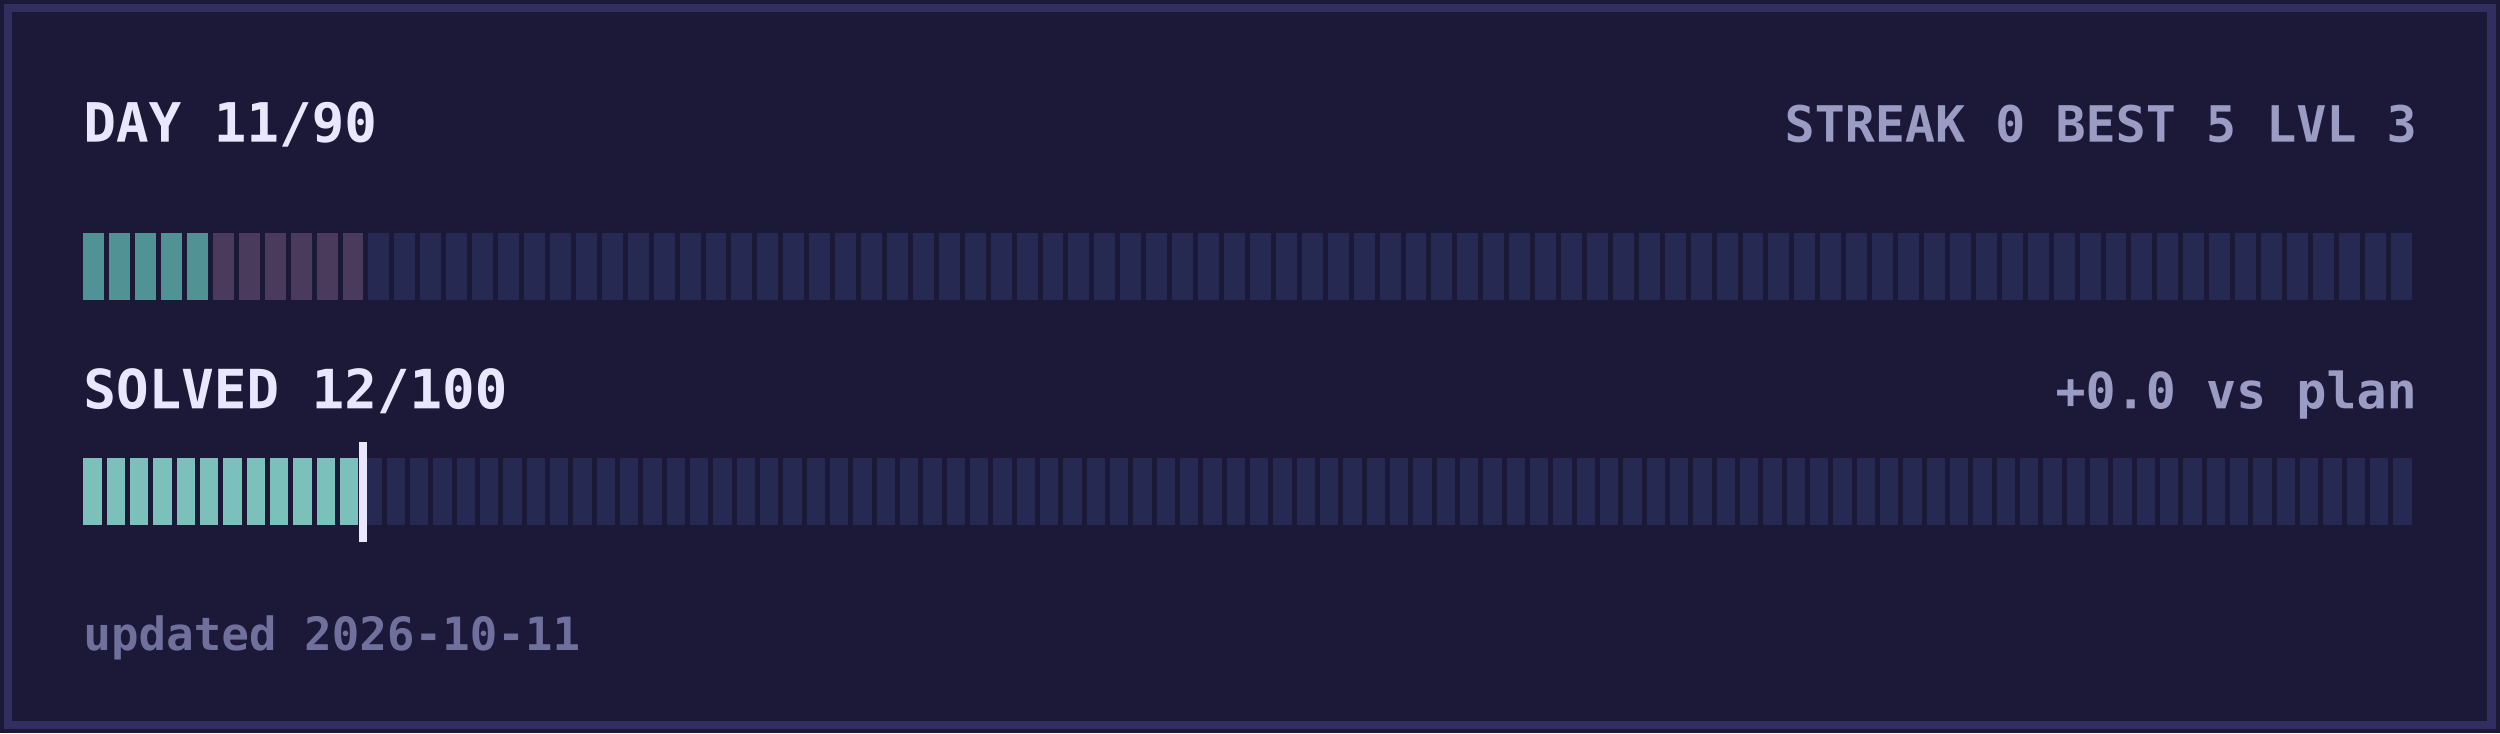
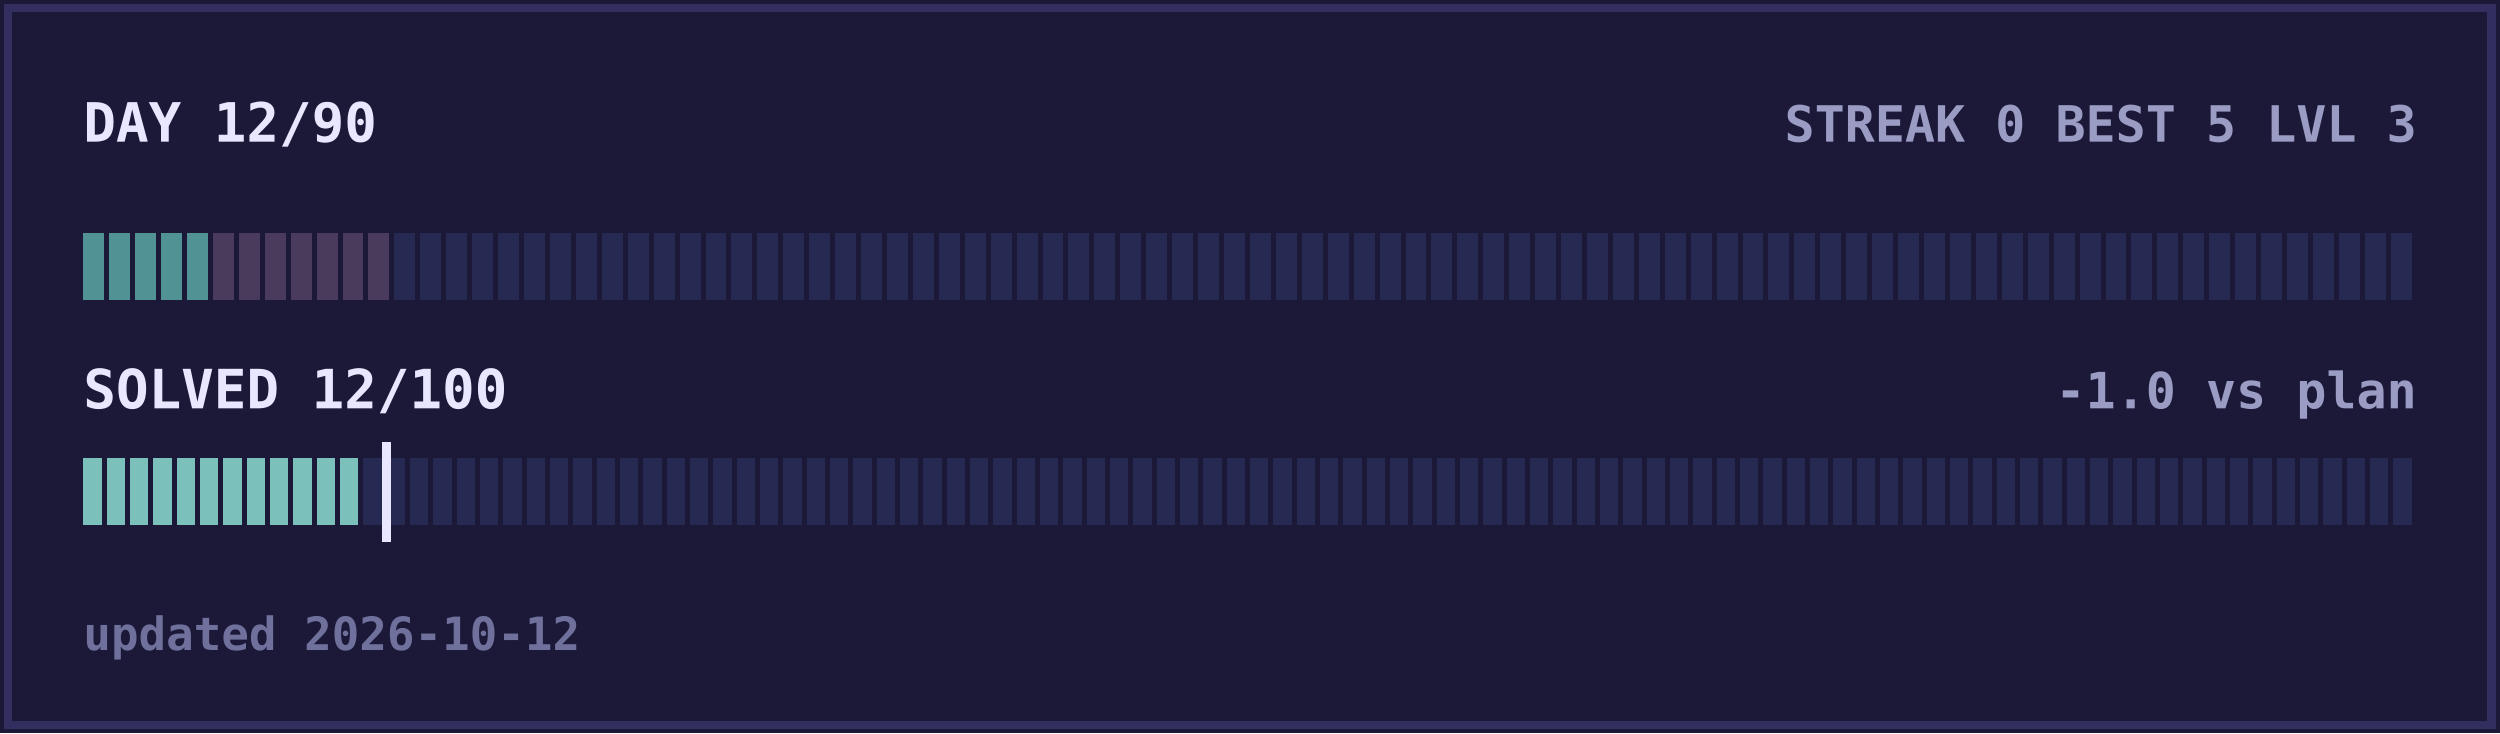
<svg xmlns="http://www.w3.org/2000/svg" width="600" height="176" viewBox="0 0 600 176" shape-rendering="crispEdges">
  <rect width="600" height="176" fill="#1b1838" />
  <rect x="2" y="2" width="596" height="172" fill="none" stroke="#322f60" stroke-width="2" />
-   <text x="20" y="34" fill="#e9e7ff" font-size="13" text-anchor="start" font-family="ui-monospace,Menlo,Consolas,monospace" font-weight="bold">DAY 11/90</text>
+   <text x="20" y="34" fill="#e9e7ff" font-size="13" text-anchor="start" font-family="ui-monospace,Menlo,Consolas,monospace" font-weight="bold">DAY 12/90</text>
  <text x="580" y="34" fill="#9a9cc4" font-size="12" text-anchor="end" font-family="ui-monospace,Menlo,Consolas,monospace" font-weight="bold">STREAK 0  BEST 5  LVL 3</text>
  <rect x="20.00" y="56" width="5.02" height="16" fill="#519294" />
  <rect x="26.22" y="56" width="5.02" height="16" fill="#519294" />
  <rect x="32.44" y="56" width="5.02" height="16" fill="#519294" />
  <rect x="38.67" y="56" width="5.02" height="16" fill="#519294" />
  <rect x="44.89" y="56" width="5.02" height="16" fill="#519294" />
  <rect x="51.11" y="56" width="5.02" height="16" fill="#4a3a5c" />
  <rect x="57.33" y="56" width="5.02" height="16" fill="#4a3a5c" />
  <rect x="63.56" y="56" width="5.02" height="16" fill="#4a3a5c" />
  <rect x="69.78" y="56" width="5.02" height="16" fill="#4a3a5c" />
  <rect x="76.00" y="56" width="5.02" height="16" fill="#4a3a5c" />
  <rect x="82.22" y="56" width="5.02" height="16" fill="#4a3a5c" />
-   <rect x="88.44" y="56" width="5.02" height="16" fill="#262a52" />
+   <rect x="88.44" y="56" width="5.02" height="16" fill="#4a3a5c" />
  <rect x="94.67" y="56" width="5.02" height="16" fill="#262a52" />
  <rect x="100.89" y="56" width="5.02" height="16" fill="#262a52" />
  <rect x="107.11" y="56" width="5.02" height="16" fill="#262a52" />
  <rect x="113.33" y="56" width="5.02" height="16" fill="#262a52" />
  <rect x="119.56" y="56" width="5.02" height="16" fill="#262a52" />
  <rect x="125.78" y="56" width="5.02" height="16" fill="#262a52" />
  <rect x="132.00" y="56" width="5.02" height="16" fill="#262a52" />
  <rect x="138.22" y="56" width="5.02" height="16" fill="#262a52" />
  <rect x="144.44" y="56" width="5.02" height="16" fill="#262a52" />
  <rect x="150.67" y="56" width="5.02" height="16" fill="#262a52" />
  <rect x="156.89" y="56" width="5.02" height="16" fill="#262a52" />
  <rect x="163.11" y="56" width="5.02" height="16" fill="#262a52" />
  <rect x="169.33" y="56" width="5.02" height="16" fill="#262a52" />
  <rect x="175.56" y="56" width="5.02" height="16" fill="#262a52" />
  <rect x="181.78" y="56" width="5.02" height="16" fill="#262a52" />
  <rect x="188.00" y="56" width="5.02" height="16" fill="#262a52" />
  <rect x="194.22" y="56" width="5.02" height="16" fill="#262a52" />
  <rect x="200.44" y="56" width="5.02" height="16" fill="#262a52" />
  <rect x="206.67" y="56" width="5.02" height="16" fill="#262a52" />
  <rect x="212.89" y="56" width="5.02" height="16" fill="#262a52" />
  <rect x="219.11" y="56" width="5.02" height="16" fill="#262a52" />
  <rect x="225.33" y="56" width="5.02" height="16" fill="#262a52" />
  <rect x="231.56" y="56" width="5.02" height="16" fill="#262a52" />
  <rect x="237.78" y="56" width="5.02" height="16" fill="#262a52" />
  <rect x="244.00" y="56" width="5.02" height="16" fill="#262a52" />
  <rect x="250.22" y="56" width="5.02" height="16" fill="#262a52" />
  <rect x="256.44" y="56" width="5.02" height="16" fill="#262a52" />
  <rect x="262.67" y="56" width="5.02" height="16" fill="#262a52" />
  <rect x="268.89" y="56" width="5.02" height="16" fill="#262a52" />
  <rect x="275.11" y="56" width="5.02" height="16" fill="#262a52" />
  <rect x="281.33" y="56" width="5.02" height="16" fill="#262a52" />
  <rect x="287.56" y="56" width="5.02" height="16" fill="#262a52" />
  <rect x="293.78" y="56" width="5.02" height="16" fill="#262a52" />
  <rect x="300.00" y="56" width="5.02" height="16" fill="#262a52" />
  <rect x="306.22" y="56" width="5.02" height="16" fill="#262a52" />
  <rect x="312.44" y="56" width="5.02" height="16" fill="#262a52" />
  <rect x="318.67" y="56" width="5.02" height="16" fill="#262a52" />
  <rect x="324.89" y="56" width="5.02" height="16" fill="#262a52" />
  <rect x="331.11" y="56" width="5.02" height="16" fill="#262a52" />
  <rect x="337.33" y="56" width="5.02" height="16" fill="#262a52" />
  <rect x="343.56" y="56" width="5.02" height="16" fill="#262a52" />
  <rect x="349.78" y="56" width="5.02" height="16" fill="#262a52" />
  <rect x="356.00" y="56" width="5.02" height="16" fill="#262a52" />
  <rect x="362.22" y="56" width="5.02" height="16" fill="#262a52" />
  <rect x="368.44" y="56" width="5.02" height="16" fill="#262a52" />
  <rect x="374.67" y="56" width="5.02" height="16" fill="#262a52" />
  <rect x="380.89" y="56" width="5.02" height="16" fill="#262a52" />
  <rect x="387.11" y="56" width="5.02" height="16" fill="#262a52" />
  <rect x="393.33" y="56" width="5.02" height="16" fill="#262a52" />
  <rect x="399.56" y="56" width="5.02" height="16" fill="#262a52" />
  <rect x="405.78" y="56" width="5.02" height="16" fill="#262a52" />
  <rect x="412.00" y="56" width="5.02" height="16" fill="#262a52" />
  <rect x="418.22" y="56" width="5.02" height="16" fill="#262a52" />
  <rect x="424.44" y="56" width="5.02" height="16" fill="#262a52" />
  <rect x="430.67" y="56" width="5.02" height="16" fill="#262a52" />
  <rect x="436.89" y="56" width="5.02" height="16" fill="#262a52" />
  <rect x="443.11" y="56" width="5.02" height="16" fill="#262a52" />
  <rect x="449.33" y="56" width="5.02" height="16" fill="#262a52" />
  <rect x="455.56" y="56" width="5.02" height="16" fill="#262a52" />
  <rect x="461.78" y="56" width="5.02" height="16" fill="#262a52" />
  <rect x="468.00" y="56" width="5.02" height="16" fill="#262a52" />
  <rect x="474.22" y="56" width="5.02" height="16" fill="#262a52" />
  <rect x="480.44" y="56" width="5.02" height="16" fill="#262a52" />
  <rect x="486.67" y="56" width="5.02" height="16" fill="#262a52" />
  <rect x="492.89" y="56" width="5.02" height="16" fill="#262a52" />
  <rect x="499.11" y="56" width="5.02" height="16" fill="#262a52" />
  <rect x="505.33" y="56" width="5.02" height="16" fill="#262a52" />
  <rect x="511.56" y="56" width="5.02" height="16" fill="#262a52" />
  <rect x="517.78" y="56" width="5.02" height="16" fill="#262a52" />
  <rect x="524.00" y="56" width="5.02" height="16" fill="#262a52" />
  <rect x="530.22" y="56" width="5.02" height="16" fill="#262a52" />
  <rect x="536.44" y="56" width="5.02" height="16" fill="#262a52" />
  <rect x="542.67" y="56" width="5.02" height="16" fill="#262a52" />
  <rect x="548.89" y="56" width="5.02" height="16" fill="#262a52" />
  <rect x="555.11" y="56" width="5.02" height="16" fill="#262a52" />
  <rect x="561.33" y="56" width="5.02" height="16" fill="#262a52" />
  <rect x="567.56" y="56" width="5.02" height="16" fill="#262a52" />
  <rect x="573.78" y="56" width="5.02" height="16" fill="#262a52" />
  <text x="20" y="98" fill="#e9e7ff" font-size="13" text-anchor="start" font-family="ui-monospace,Menlo,Consolas,monospace" font-weight="bold">SOLVED 12/100</text>
-   <text x="580" y="98" fill="#9a9cc4" font-size="12" text-anchor="end" font-family="ui-monospace,Menlo,Consolas,monospace" font-weight="bold">+0.0 vs plan</text>
+   <text x="580" y="98" fill="#9a9cc4" font-size="12" text-anchor="end" font-family="ui-monospace,Menlo,Consolas,monospace" font-weight="bold">-1.0 vs plan</text>
  <rect x="20.00" y="110" width="4.40" height="16" fill="#7cc0bb" />
  <rect x="25.60" y="110" width="4.40" height="16" fill="#7cc0bb" />
  <rect x="31.20" y="110" width="4.40" height="16" fill="#7cc0bb" />
  <rect x="36.80" y="110" width="4.40" height="16" fill="#7cc0bb" />
  <rect x="42.40" y="110" width="4.40" height="16" fill="#7cc0bb" />
  <rect x="48.00" y="110" width="4.40" height="16" fill="#7cc0bb" />
  <rect x="53.60" y="110" width="4.40" height="16" fill="#7cc0bb" />
  <rect x="59.20" y="110" width="4.40" height="16" fill="#7cc0bb" />
  <rect x="64.80" y="110" width="4.40" height="16" fill="#7cc0bb" />
  <rect x="70.40" y="110" width="4.40" height="16" fill="#7cc0bb" />
  <rect x="76.00" y="110" width="4.40" height="16" fill="#7cc0bb" />
  <rect x="81.60" y="110" width="4.40" height="16" fill="#7cc0bb" />
  <rect x="87.20" y="110" width="4.40" height="16" fill="#262a52" />
  <rect x="92.80" y="110" width="4.40" height="16" fill="#262a52" />
  <rect x="98.40" y="110" width="4.40" height="16" fill="#262a52" />
  <rect x="104.00" y="110" width="4.40" height="16" fill="#262a52" />
  <rect x="109.60" y="110" width="4.40" height="16" fill="#262a52" />
  <rect x="115.20" y="110" width="4.40" height="16" fill="#262a52" />
  <rect x="120.80" y="110" width="4.40" height="16" fill="#262a52" />
  <rect x="126.40" y="110" width="4.40" height="16" fill="#262a52" />
  <rect x="132.00" y="110" width="4.40" height="16" fill="#262a52" />
  <rect x="137.60" y="110" width="4.40" height="16" fill="#262a52" />
  <rect x="143.20" y="110" width="4.40" height="16" fill="#262a52" />
  <rect x="148.80" y="110" width="4.40" height="16" fill="#262a52" />
  <rect x="154.40" y="110" width="4.40" height="16" fill="#262a52" />
  <rect x="160.00" y="110" width="4.40" height="16" fill="#262a52" />
  <rect x="165.60" y="110" width="4.40" height="16" fill="#262a52" />
  <rect x="171.20" y="110" width="4.40" height="16" fill="#262a52" />
  <rect x="176.80" y="110" width="4.40" height="16" fill="#262a52" />
  <rect x="182.40" y="110" width="4.40" height="16" fill="#262a52" />
  <rect x="188.00" y="110" width="4.40" height="16" fill="#262a52" />
  <rect x="193.60" y="110" width="4.40" height="16" fill="#262a52" />
  <rect x="199.20" y="110" width="4.40" height="16" fill="#262a52" />
  <rect x="204.80" y="110" width="4.40" height="16" fill="#262a52" />
  <rect x="210.40" y="110" width="4.40" height="16" fill="#262a52" />
  <rect x="216.00" y="110" width="4.40" height="16" fill="#262a52" />
  <rect x="221.60" y="110" width="4.40" height="16" fill="#262a52" />
  <rect x="227.20" y="110" width="4.40" height="16" fill="#262a52" />
  <rect x="232.80" y="110" width="4.40" height="16" fill="#262a52" />
  <rect x="238.40" y="110" width="4.40" height="16" fill="#262a52" />
  <rect x="244.00" y="110" width="4.40" height="16" fill="#262a52" />
  <rect x="249.60" y="110" width="4.40" height="16" fill="#262a52" />
  <rect x="255.20" y="110" width="4.40" height="16" fill="#262a52" />
  <rect x="260.80" y="110" width="4.40" height="16" fill="#262a52" />
  <rect x="266.40" y="110" width="4.40" height="16" fill="#262a52" />
  <rect x="272.00" y="110" width="4.40" height="16" fill="#262a52" />
  <rect x="277.60" y="110" width="4.40" height="16" fill="#262a52" />
  <rect x="283.20" y="110" width="4.40" height="16" fill="#262a52" />
  <rect x="288.80" y="110" width="4.40" height="16" fill="#262a52" />
  <rect x="294.40" y="110" width="4.40" height="16" fill="#262a52" />
  <rect x="300.00" y="110" width="4.40" height="16" fill="#262a52" />
  <rect x="305.60" y="110" width="4.40" height="16" fill="#262a52" />
  <rect x="311.20" y="110" width="4.40" height="16" fill="#262a52" />
  <rect x="316.80" y="110" width="4.40" height="16" fill="#262a52" />
  <rect x="322.40" y="110" width="4.40" height="16" fill="#262a52" />
  <rect x="328.00" y="110" width="4.40" height="16" fill="#262a52" />
  <rect x="333.60" y="110" width="4.40" height="16" fill="#262a52" />
  <rect x="339.20" y="110" width="4.40" height="16" fill="#262a52" />
  <rect x="344.80" y="110" width="4.40" height="16" fill="#262a52" />
  <rect x="350.40" y="110" width="4.40" height="16" fill="#262a52" />
  <rect x="356.00" y="110" width="4.40" height="16" fill="#262a52" />
  <rect x="361.60" y="110" width="4.40" height="16" fill="#262a52" />
  <rect x="367.20" y="110" width="4.40" height="16" fill="#262a52" />
  <rect x="372.80" y="110" width="4.40" height="16" fill="#262a52" />
  <rect x="378.40" y="110" width="4.40" height="16" fill="#262a52" />
  <rect x="384.00" y="110" width="4.40" height="16" fill="#262a52" />
  <rect x="389.60" y="110" width="4.40" height="16" fill="#262a52" />
  <rect x="395.20" y="110" width="4.40" height="16" fill="#262a52" />
  <rect x="400.80" y="110" width="4.40" height="16" fill="#262a52" />
  <rect x="406.40" y="110" width="4.40" height="16" fill="#262a52" />
  <rect x="412.00" y="110" width="4.40" height="16" fill="#262a52" />
  <rect x="417.60" y="110" width="4.40" height="16" fill="#262a52" />
  <rect x="423.20" y="110" width="4.40" height="16" fill="#262a52" />
  <rect x="428.80" y="110" width="4.40" height="16" fill="#262a52" />
  <rect x="434.40" y="110" width="4.40" height="16" fill="#262a52" />
  <rect x="440.00" y="110" width="4.40" height="16" fill="#262a52" />
  <rect x="445.60" y="110" width="4.40" height="16" fill="#262a52" />
  <rect x="451.20" y="110" width="4.40" height="16" fill="#262a52" />
  <rect x="456.80" y="110" width="4.40" height="16" fill="#262a52" />
  <rect x="462.40" y="110" width="4.40" height="16" fill="#262a52" />
  <rect x="468.00" y="110" width="4.40" height="16" fill="#262a52" />
  <rect x="473.60" y="110" width="4.40" height="16" fill="#262a52" />
  <rect x="479.20" y="110" width="4.40" height="16" fill="#262a52" />
  <rect x="484.80" y="110" width="4.40" height="16" fill="#262a52" />
  <rect x="490.40" y="110" width="4.40" height="16" fill="#262a52" />
  <rect x="496.00" y="110" width="4.40" height="16" fill="#262a52" />
  <rect x="501.60" y="110" width="4.40" height="16" fill="#262a52" />
  <rect x="507.20" y="110" width="4.40" height="16" fill="#262a52" />
  <rect x="512.80" y="110" width="4.40" height="16" fill="#262a52" />
  <rect x="518.40" y="110" width="4.40" height="16" fill="#262a52" />
  <rect x="524.00" y="110" width="4.40" height="16" fill="#262a52" />
  <rect x="529.60" y="110" width="4.40" height="16" fill="#262a52" />
  <rect x="535.20" y="110" width="4.40" height="16" fill="#262a52" />
  <rect x="540.80" y="110" width="4.40" height="16" fill="#262a52" />
  <rect x="546.40" y="110" width="4.40" height="16" fill="#262a52" />
  <rect x="552.00" y="110" width="4.40" height="16" fill="#262a52" />
  <rect x="557.60" y="110" width="4.40" height="16" fill="#262a52" />
  <rect x="563.20" y="110" width="4.40" height="16" fill="#262a52" />
  <rect x="568.80" y="110" width="4.40" height="16" fill="#262a52" />
  <rect x="574.40" y="110" width="4.40" height="16" fill="#262a52" />
-   <rect x="86.2" y="106" width="2" height="24" fill="#e9e7ff" />
-   <text x="20" y="156" fill="#6f719c" font-size="11" text-anchor="start" font-family="ui-monospace,Menlo,Consolas,monospace" font-weight="bold">updated 2026-10-11</text>
+   <rect x="91.8" y="106" width="2" height="24" fill="#e9e7ff" />
+   <text x="20" y="156" fill="#6f719c" font-size="11" text-anchor="start" font-family="ui-monospace,Menlo,Consolas,monospace" font-weight="bold">updated 2026-10-12</text>
</svg>
